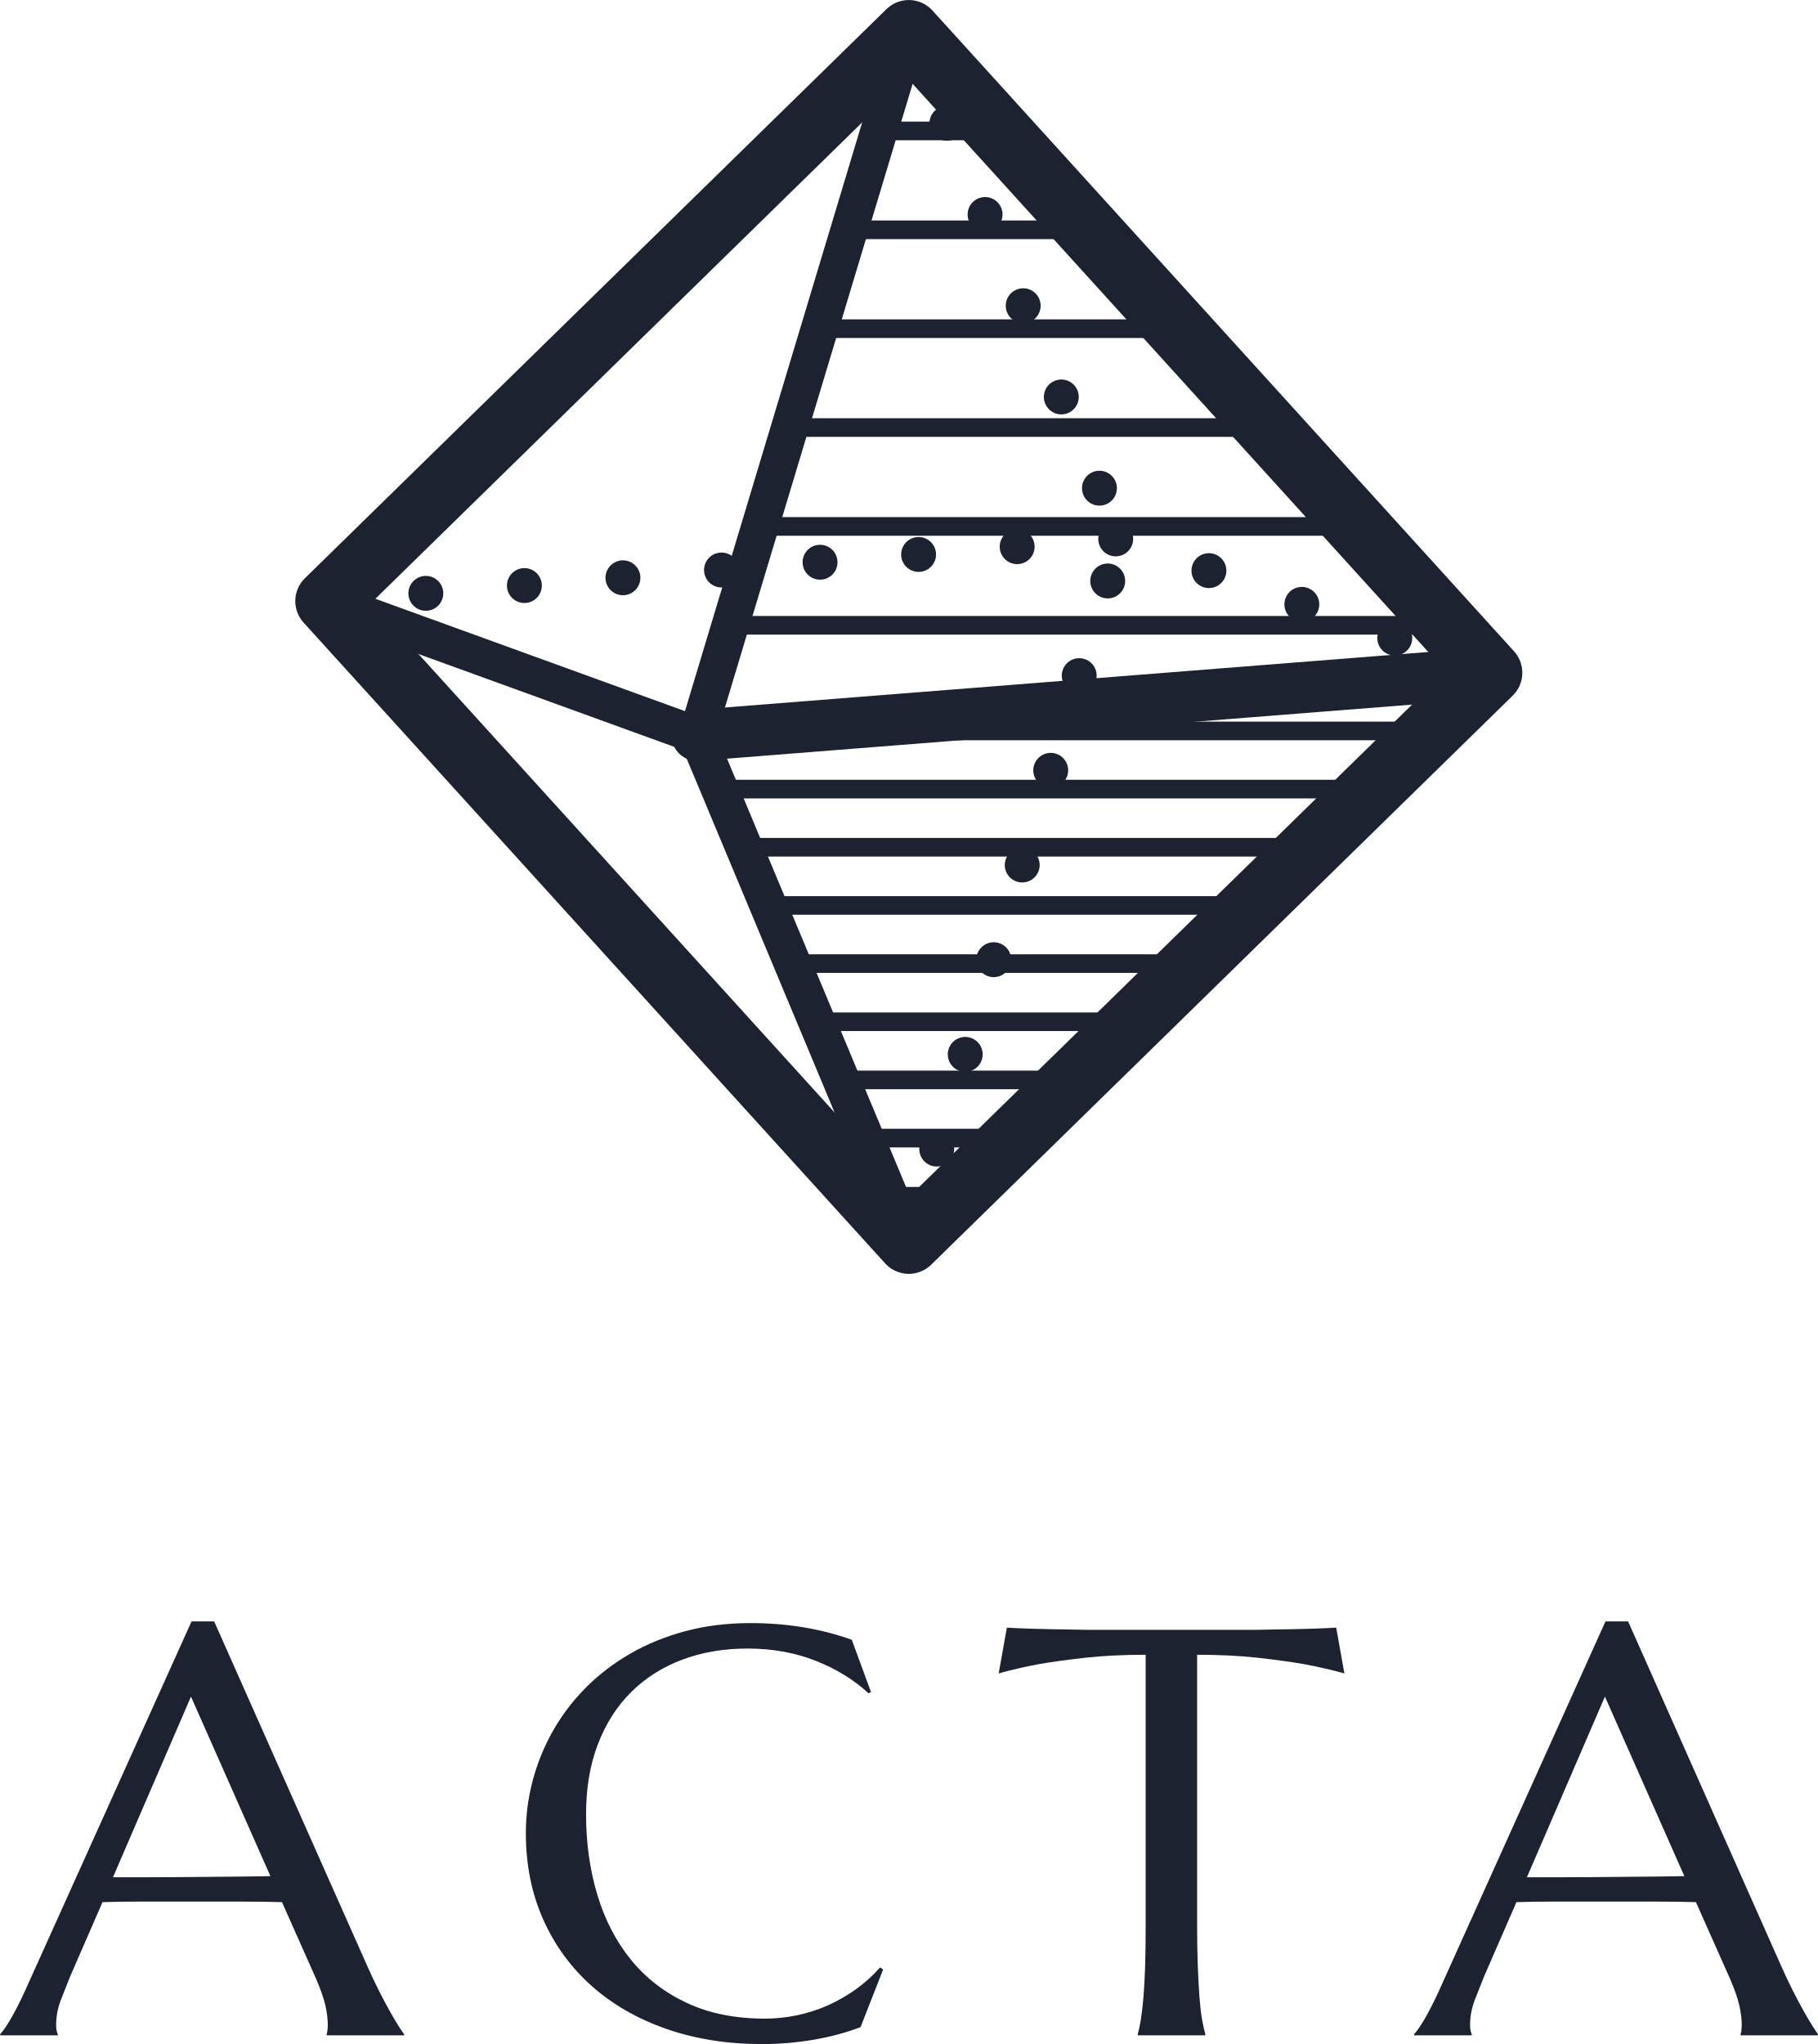
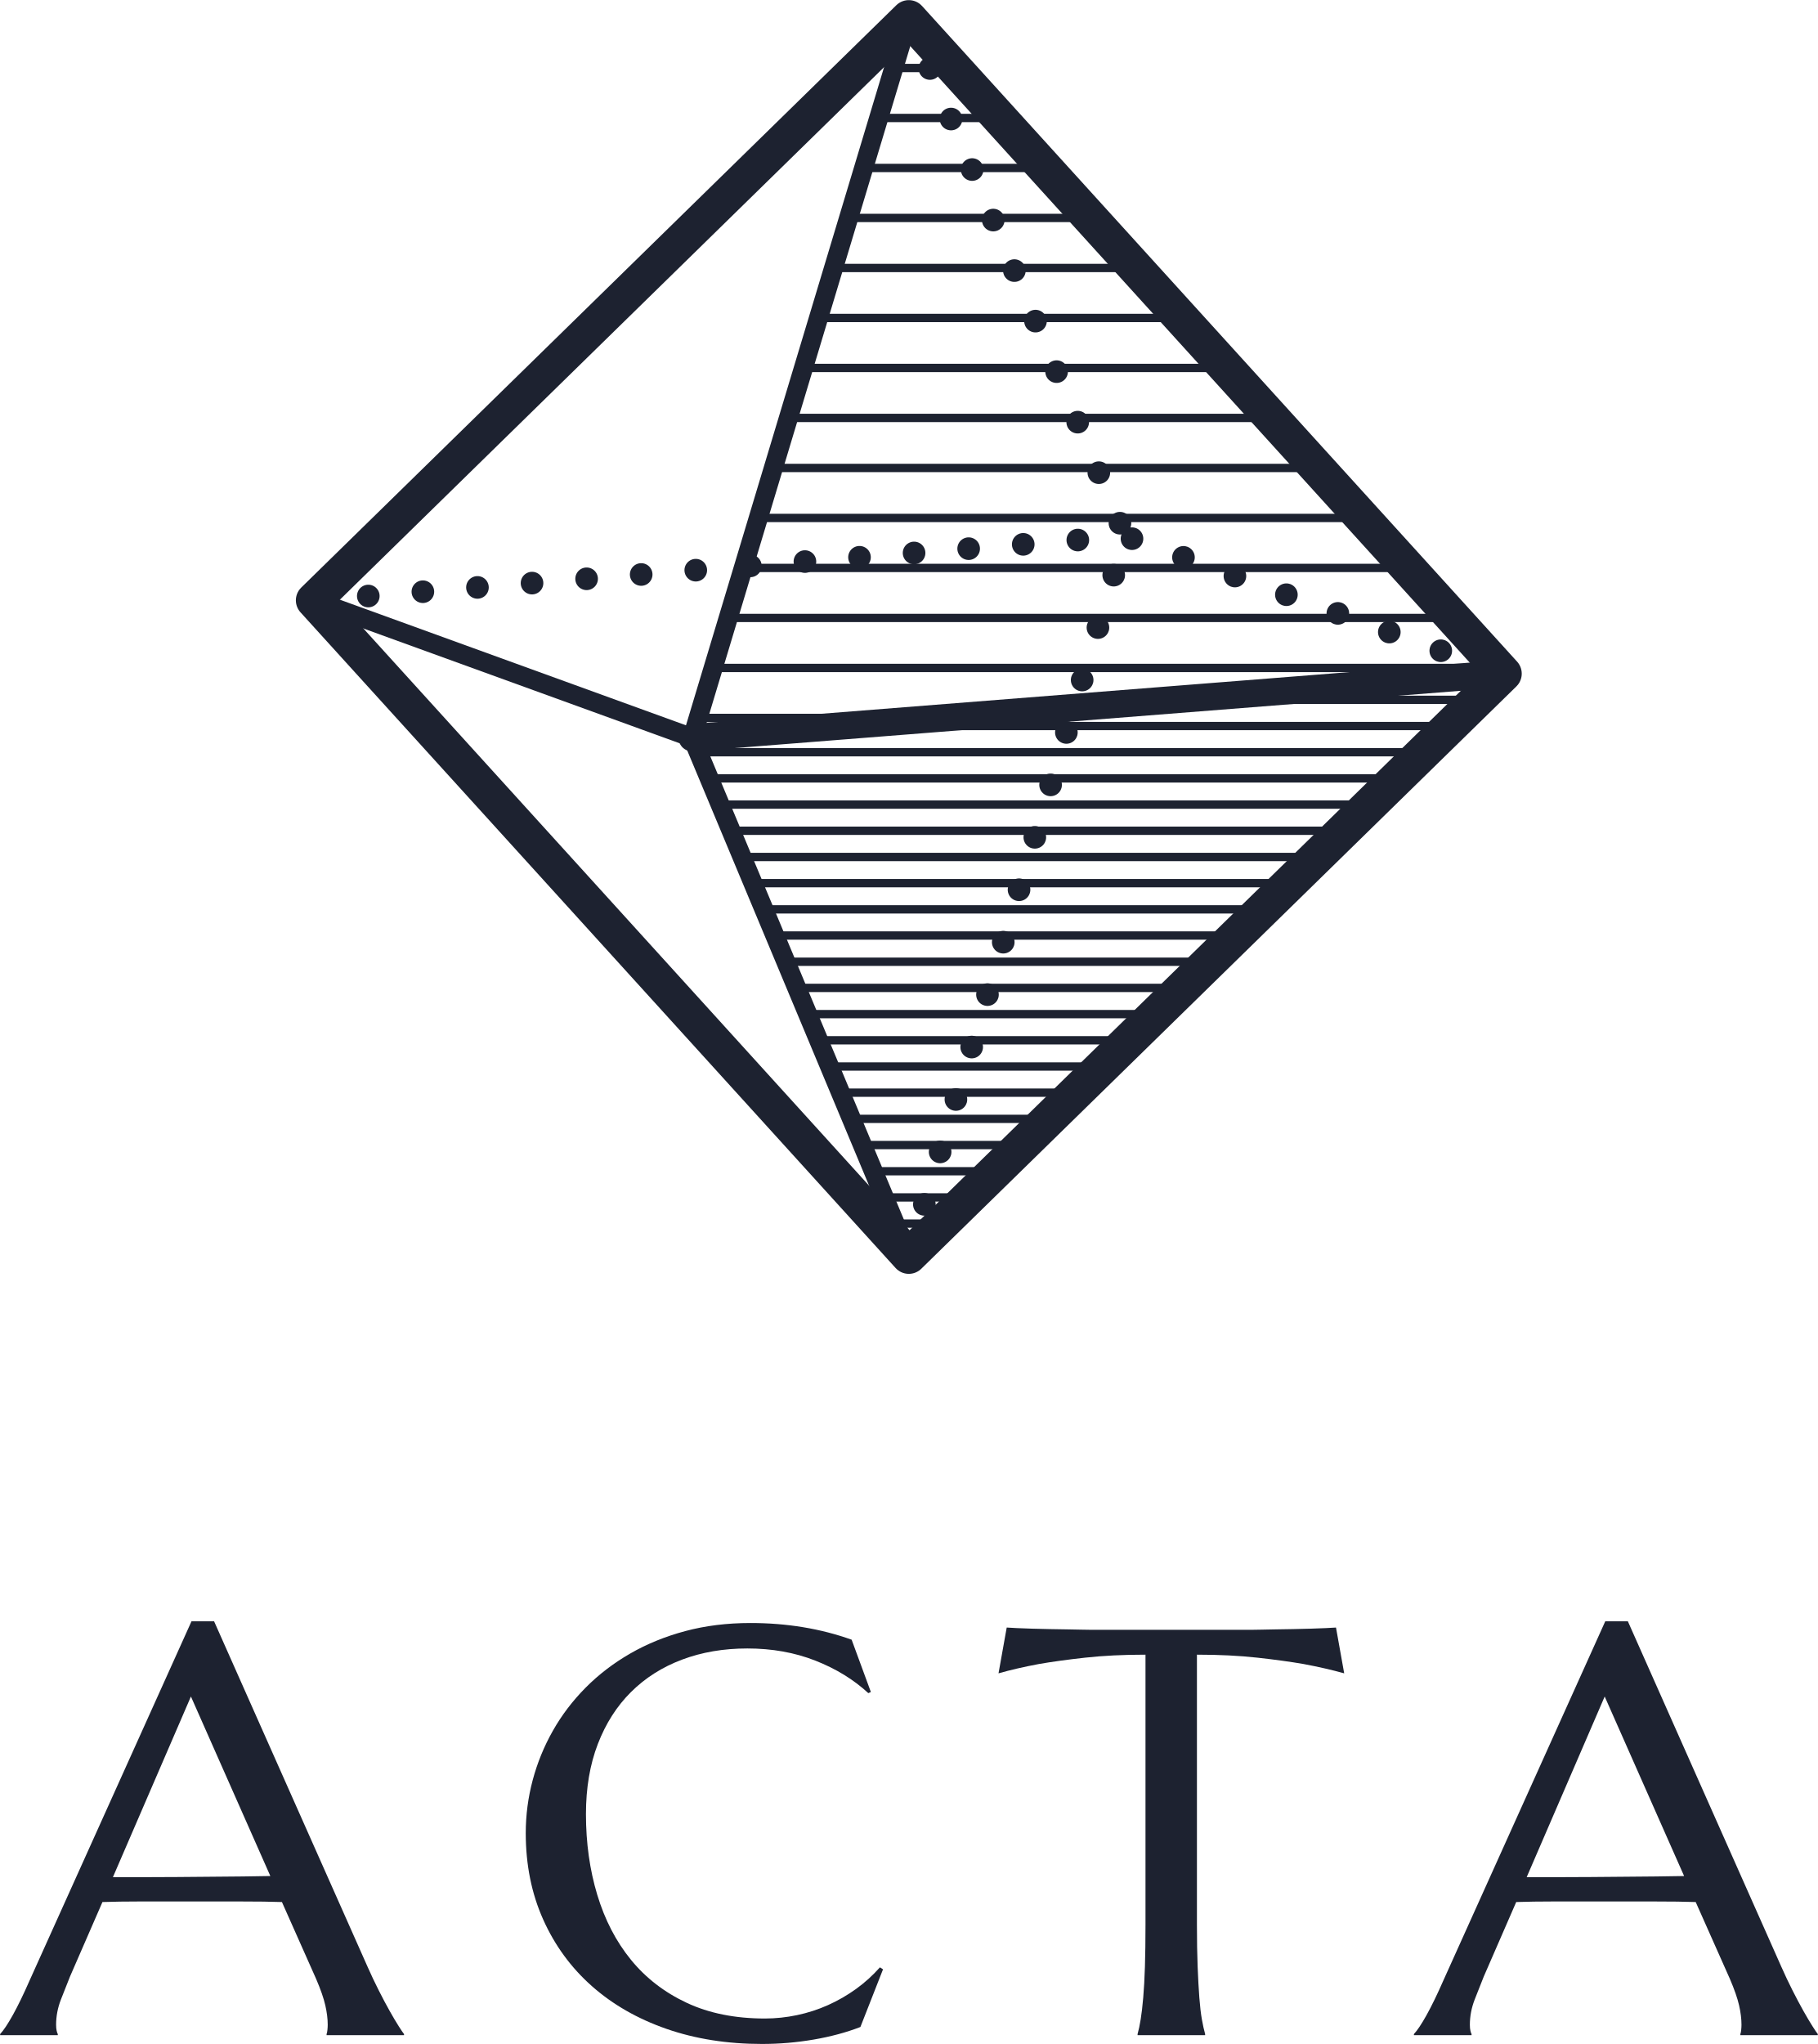
- <svg xmlns="http://www.w3.org/2000/svg" width="910.9" height="1024">
-   <svg x="0" y="0" width="910.9" height="1024" viewBox="0 0 62.8 70.6">
-     <svg viewBox="-2.75 -2.75 105.5 109.5" fill="none" stroke="#1d2230" stroke-linecap="round" stroke-linejoin="round" x="10.2" y="0" width="42.39" height="44">
-       <path d="M47.44 8.5H57.72M44.88 17H65.43M42.32 25.5H73.15M39.77 34H80.86M37.21 42.5H88.58M34.65 51H96.3" stroke-width="1.6" />
-       <path d="M36.62 60.08H94.89M33.73 65.08H89.78M35.82 70.08H84.67M37.91 75.08H79.56M40 80.08H74.45M42.09 85.08H69.34M44.18 90.08H64.23M46.27 95.08H59.12M48.36 100.08H54.01" stroke-width="1.6" />
-       <path d="M0 48.92L68.2 43.54L100 55.08M50 0L68.2 43.54L50 104" stroke-width="3" stroke-dasharray="0 8.5" />
-       <path d="M50 0L31.8 60.46L50 104M0 48.92L31.8 60.46" stroke-width="3.2" />
-       <path d="M31.8 60.46L100 55.08" stroke-width="4.4" />
-       <path d="M50 0L100 55.08L50 104L0 48.92Z" stroke-width="5.5" />
-     </svg>
-     <g transform="translate(0.2 70.3) scale(0.009765625)" fill="#1d2230">
-       <path transform="translate(0 0)" d="M1135 0V-4Q1137-9 1138-19Q1139-29 1139-37Q1139-68 1130.5-105.5Q1122-143 1098-199L977-471Q921-473 828-473Q735-473 627-473Q548-473 474.5-473Q401-473 342-471L227-207Q212-170 195-126Q178-82 178-37Q178-24 180-15.5Q182-7 184-4V0H-20V-4Q-2-23 25-71.5Q52-120 84-193L657-1464H737L1280-242Q1299-199 1319.5-158.5Q1340-118 1358-86Q1376-54 1390-32Q1404-10 1409-4V0ZM487-559Q545-559 606-559.5Q667-560 725.5-560.5Q784-561 838-561.5Q892-562 936-563L655-1198L379-559Z" />
-       <path transform="translate(1757.64 0)" d="M1303-1214 1294-1210Q1216-1282 1106.5-1325Q997-1368 866-1368Q740-1368 635-1328.5Q530-1289 454.5-1214Q379-1139 337-1030Q295-921 295-782Q295-629 335-496.5Q375-364 454-267Q533-170 651.5-114.5Q770-59 928-59Q985-59 1042-71Q1099-83 1151.5-106.5Q1204-130 1250.5-163.5Q1297-197 1335-240L1346-233L1266-29Q1191 0 1100.5 15.5Q1010 31 918 31Q733 31 579.5-22.5Q426-76 315.5-174Q205-272 143.5-409.5Q82-547 82-715Q82-810 106.5-902Q131-994 178-1077Q225-1160 294-1229.5Q363-1299 451.5-1350Q540-1401 646.5-1429.5Q753-1458 877-1458Q1070-1458 1235-1399Z" />
-       <path transform="translate(3512.28 0)" d="M520-1346Q402-1346 307-1335.5Q212-1325 143-1313Q63-1298 0-1280L29-1442Q41-1441 65-1440Q89-1439 118.5-1438Q148-1437 180.5-1436.5Q213-1436 242-1435.5Q271-1435 293.5-1434.5Q316-1434 326-1434H897Q907-1434 929.5-1434.5Q952-1435 981-1435.5Q1010-1436 1042.5-1436.5Q1075-1437 1104.5-1438Q1134-1439 1158-1440Q1182-1441 1194-1442L1223-1280Q1159-1298 1079-1313Q1010-1325 915-1335.5Q820-1346 702-1346V-391Q702-306 704.5-242.5Q707-179 710.5-133Q714-87 719.5-56Q725-25 731-4V0H492V-4Q498-25 503-56Q508-87 512-133Q516-179 518-242.5Q520-306 520-391Z" />
-       <path transform="translate(5001.92 0)" d="M1135 0V-4Q1137-9 1138-19Q1139-29 1139-37Q1139-68 1130.5-105.5Q1122-143 1098-199L977-471Q921-473 828-473Q735-473 627-473Q548-473 474.5-473Q401-473 342-471L227-207Q212-170 195-126Q178-82 178-37Q178-24 180-15.5Q182-7 184-4V0H-20V-4Q-2-23 25-71.5Q52-120 84-193L657-1464H737L1280-242Q1299-199 1319.5-158.5Q1340-118 1358-86Q1376-54 1390-32Q1404-10 1409-4V0ZM487-559Q545-559 606-559.5Q667-560 725.5-560.5Q784-561 838-561.5Q892-562 936-563L655-1198L379-559Z" />
-     </g>
+ <svg xmlns="http://www.w3.org/2000/svg" viewBox="0 0 62.81 70.6" width="910.9" height="1024">
+   <svg viewBox="-1.5 -1.5 103 107" fill="none" stroke="#1d2230" stroke-linecap="round" stroke-linejoin="round" x="10.22" y="0" width="42.36" height="44">
+     <path d="M48.74 4.2H53.81M47.47 8.4H57.63M46.21 12.6H61.44M44.94 16.8H65.25M43.68 21H69.06M42.41 25.2H72.88M41.15 29.4H76.69M39.89 33.6H80.5M38.62 37.8H84.31M37.36 42H88.13M36.09 46.2H91.94M34.83 50.4H95.75M33.56 54.6H99.56M32.3 58.8H52.84" stroke-width="0.7" />
+     <path d="M72.11 57.28H97.75M44.22 59.48H95.5M32.31 61.68H93.25M33.23 63.88H91.01M34.15 66.08H88.76M35.07 68.28H86.51M35.99 70.48H84.26M36.91 72.68H82.01M37.83 74.88H79.76M38.75 77.08H77.51M39.67 79.28H75.27M40.59 81.48H73.02M41.51 83.68H70.77M42.43 85.88H68.52M43.35 88.08H66.27M44.26 90.28H64.02M45.18 92.48H61.77M46.1 94.68H59.53M47.02 96.88H57.28M47.94 99.08H55.03M48.86 101.28H52.78" stroke-width="0.7" />
+     <path d="M0 48.92L68.2 43.54L100 55.08M50 0L68.2 43.54L50 104" stroke-width="1.9" stroke-dasharray="0 4.6" />
+     <path d="M50 0L31.8 60.46L50 104M0 48.92L31.8 60.46" stroke-width="1.6" />
+     <path d="M31.8 60.46L100 55.08" stroke-width="2.3" />
+     <path d="M50 0L100 55.08L50 104L0 48.92Z" stroke-width="3" />
  </svg>
+   <g transform="translate(0.2 70.3) scale(0.009765625)" fill="#1d2230">
+     <path transform="translate(0 0)" d="M1135 0V-4Q1137-9 1138-19Q1139-29 1139-37Q1139-68 1130.5-105.5Q1122-143 1098-199L977-471Q921-473 828-473Q735-473 627-473Q548-473 474.5-473Q401-473 342-471L227-207Q212-170 195-126Q178-82 178-37Q178-24 180-15.5Q182-7 184-4V0H-20V-4Q-2-23 25-71.5Q52-120 84-193L657-1464H737L1280-242Q1299-199 1319.5-158.5Q1340-118 1358-86Q1376-54 1390-32Q1404-10 1409-4V0ZM487-559Q545-559 606-559.5Q667-560 725.5-560.5Q784-561 838-561.5Q892-562 936-563L655-1198L379-559Z" />
+     <path transform="translate(1757.64 0)" d="M1303-1214 1294-1210Q1216-1282 1106.5-1325Q997-1368 866-1368Q740-1368 635-1328.5Q530-1289 454.5-1214Q379-1139 337-1030Q295-921 295-782Q295-629 335-496.5Q375-364 454-267Q533-170 651.5-114.5Q770-59 928-59Q985-59 1042-71Q1099-83 1151.5-106.5Q1204-130 1250.5-163.5Q1297-197 1335-240L1346-233L1266-29Q1191 0 1100.5 15.5Q1010 31 918 31Q733 31 579.5-22.5Q426-76 315.5-174Q205-272 143.5-409.5Q82-547 82-715Q82-810 106.5-902Q131-994 178-1077Q225-1160 294-1229.5Q363-1299 451.5-1350Q540-1401 646.5-1429.5Q753-1458 877-1458Q1070-1458 1235-1399Z" />
+     <path transform="translate(3512.28 0)" d="M520-1346Q402-1346 307-1335.5Q212-1325 143-1313Q63-1298 0-1280L29-1442Q41-1441 65-1440Q89-1439 118.5-1438Q148-1437 180.5-1436.5Q213-1436 242-1435.5Q271-1435 293.5-1434.5Q316-1434 326-1434H897Q907-1434 929.5-1434.5Q952-1435 981-1435.5Q1010-1436 1042.5-1436.5Q1075-1437 1104.5-1438Q1134-1439 1158-1440Q1182-1441 1194-1442L1223-1280Q1159-1298 1079-1313Q1010-1325 915-1335.5Q820-1346 702-1346V-391Q702-306 704.5-242.5Q707-179 710.5-133Q714-87 719.5-56Q725-25 731-4V0H492V-4Q498-25 503-56Q508-87 512-133Q516-179 518-242.5Q520-306 520-391Z" />
+     <path transform="translate(5001.92 0)" d="M1135 0V-4Q1137-9 1138-19Q1139-29 1139-37Q1139-68 1130.5-105.5Q1122-143 1098-199L977-471Q921-473 828-473Q735-473 627-473Q548-473 474.5-473Q401-473 342-471L227-207Q212-170 195-126Q178-82 178-37Q178-24 180-15.5Q182-7 184-4V0H-20V-4Q-2-23 25-71.5Q52-120 84-193L657-1464H737L1280-242Q1299-199 1319.5-158.5Q1340-118 1358-86Q1376-54 1390-32Q1404-10 1409-4V0ZM487-559Q545-559 606-559.5Q667-560 725.5-560.5Q784-561 838-561.5Q892-562 936-563L655-1198L379-559Z" />
+   </g>
</svg>
